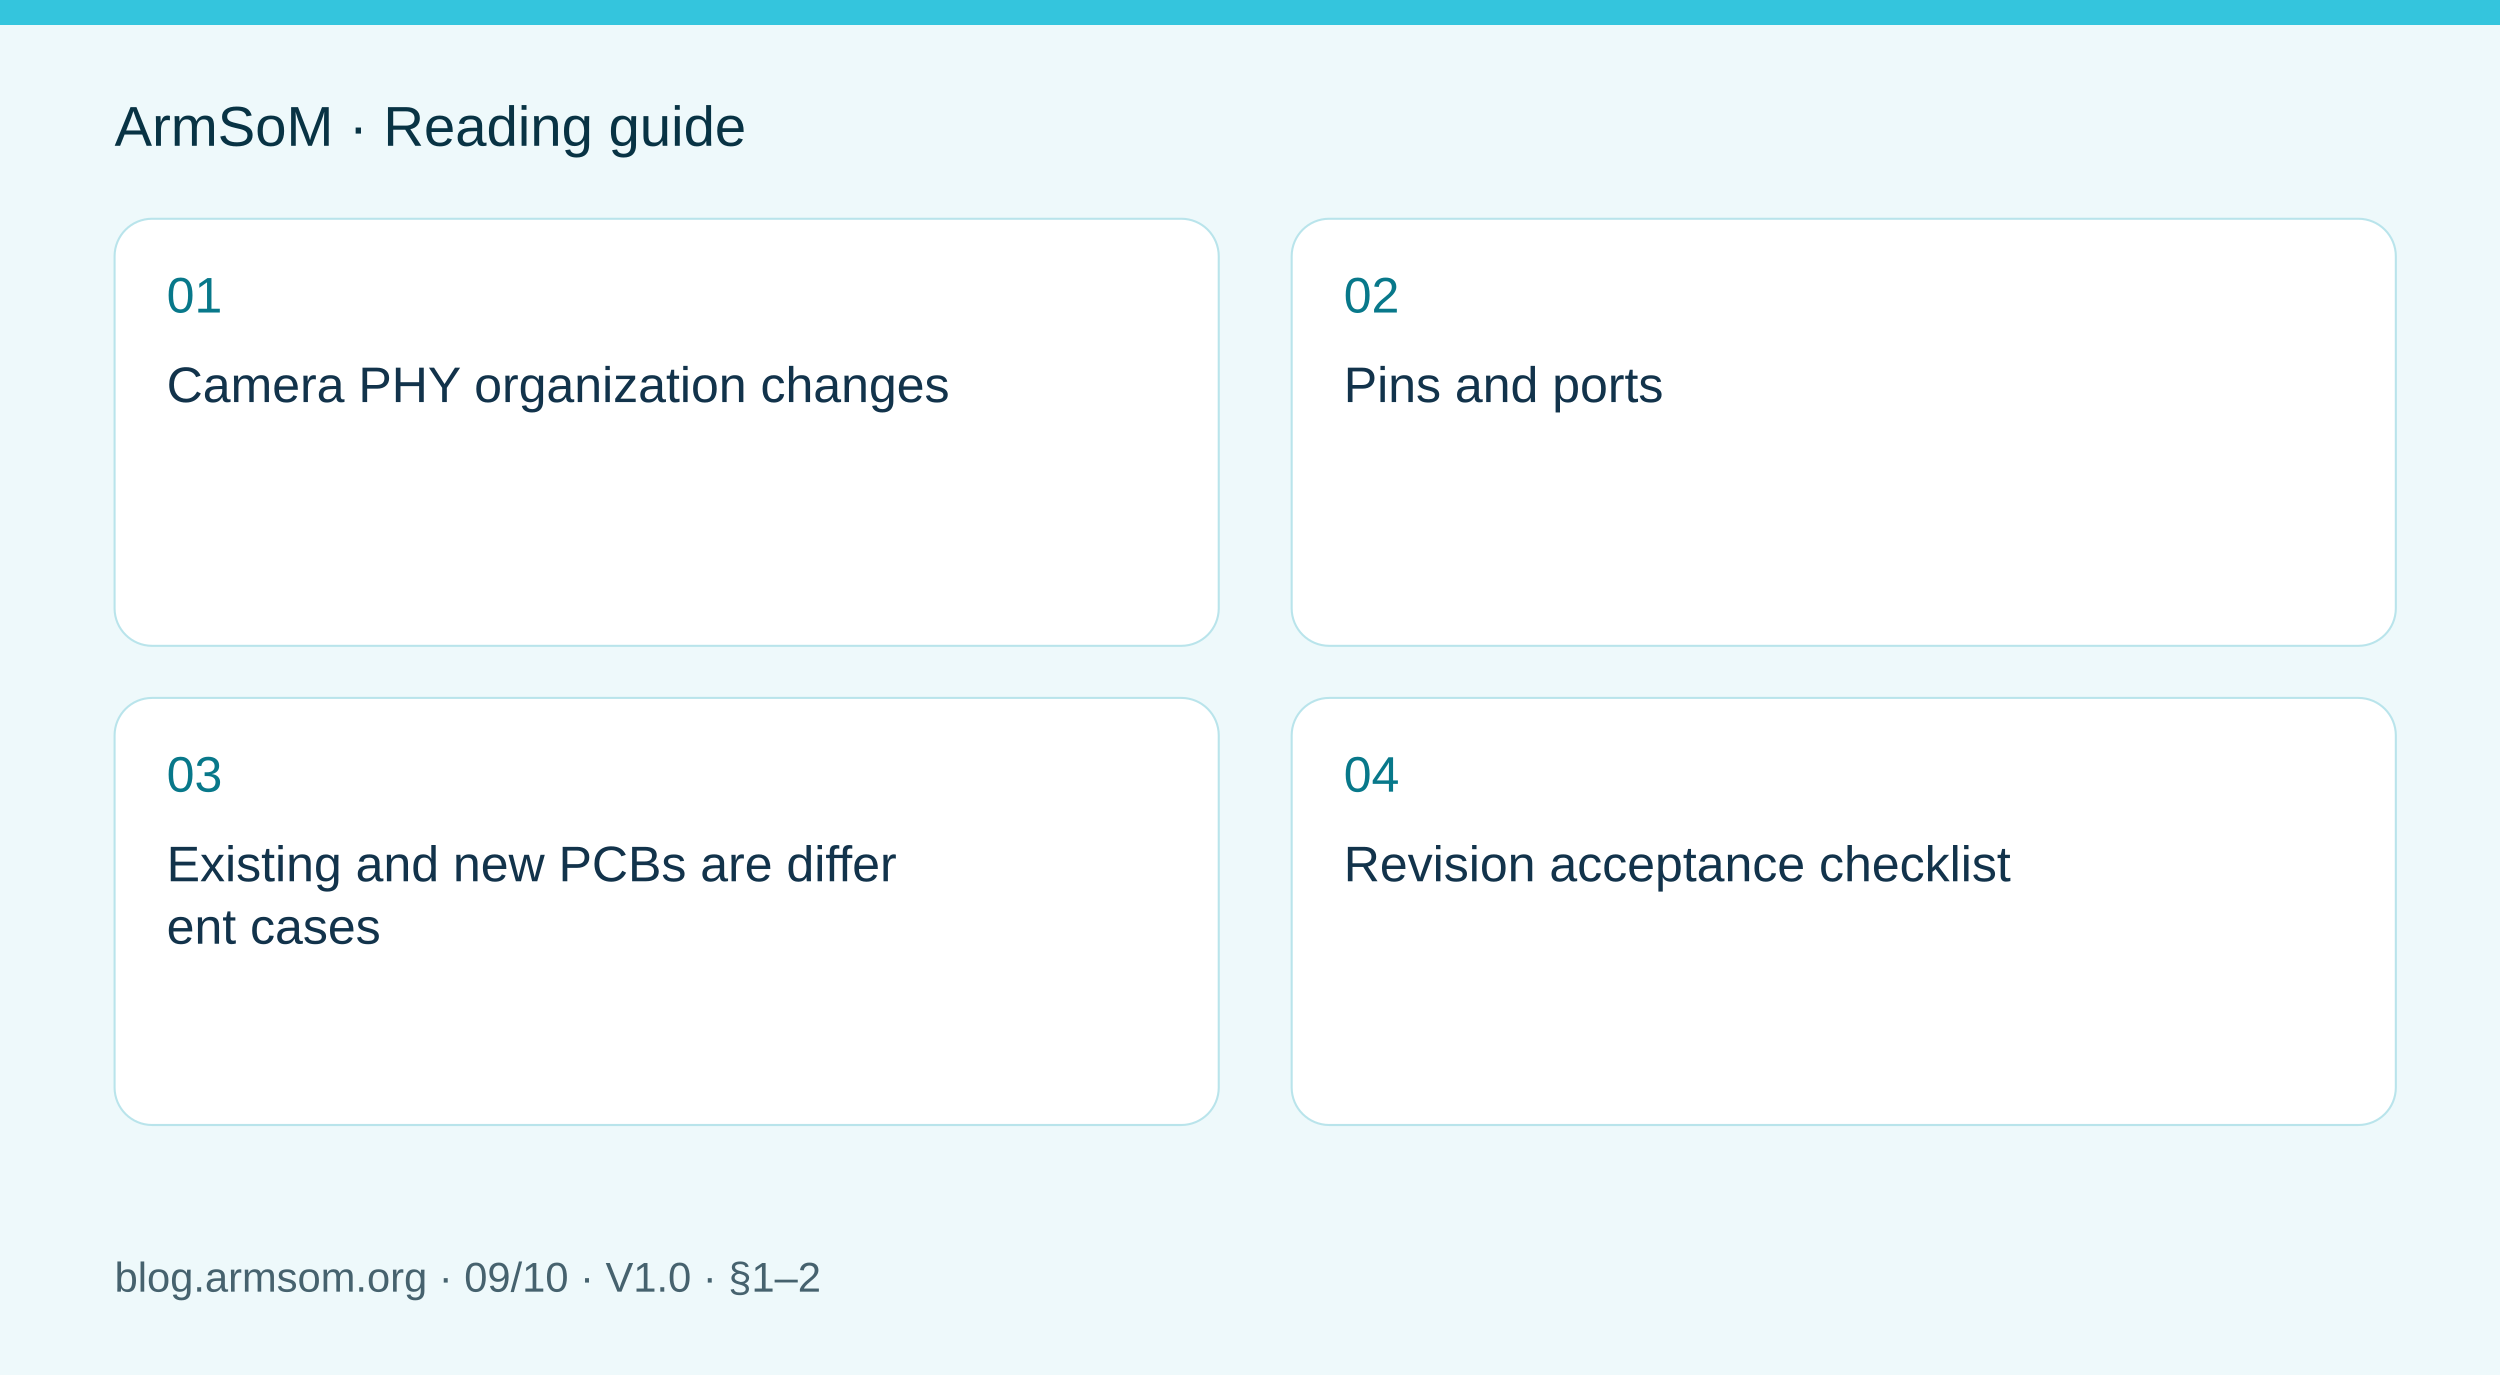
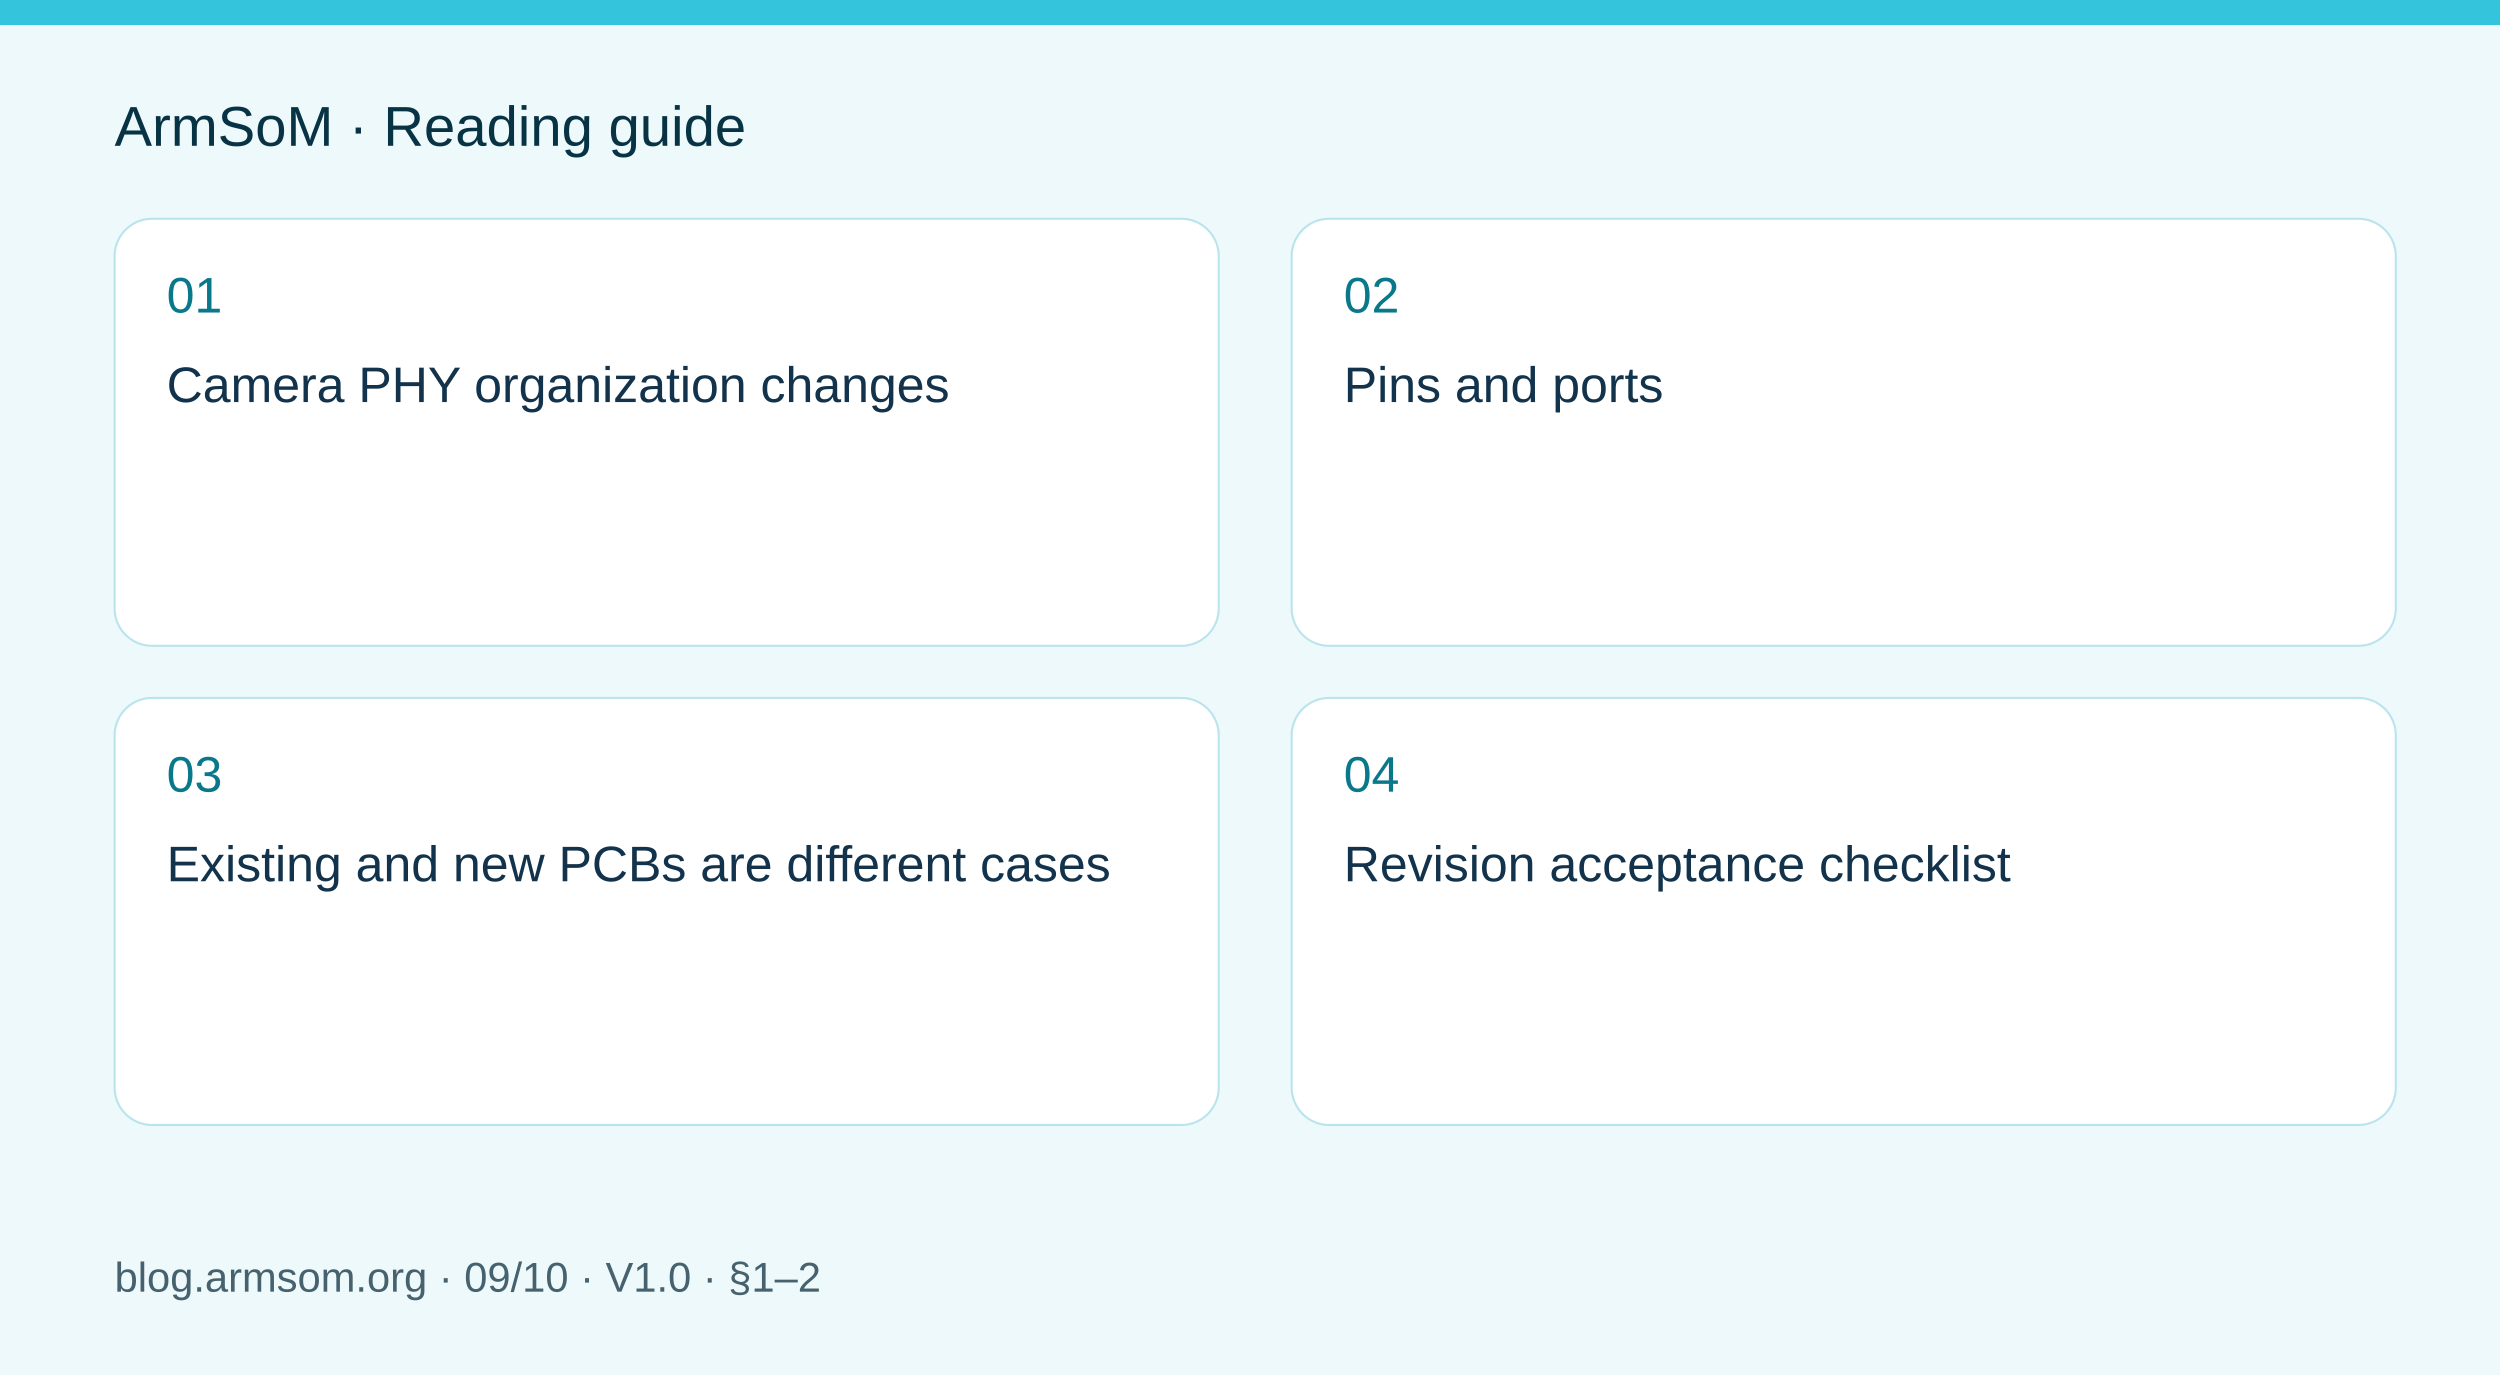
<svg xmlns="http://www.w3.org/2000/svg" width="1200" height="660" viewBox="0 0 1200 660" role="img">
  <rect width="1200" height="660" fill="#eef9fb" />
  <rect width="1200" height="12" fill="#34C5DD" />
  <text x="55" y="70" fill="#083344" font-family="Arial,Microsoft YaHei,sans-serif" font-size="27">ArmSoM · Reading guide</text>
  <rect x="55" y="105" width="530" height="205" rx="18" fill="white" stroke="#b9e4eb" />
  <text x="80" y="150" fill="#08788a" font-family="Arial" font-size="24">01</text>
  <text x="80" y="193" fill="#12334b" font-family="Arial,Microsoft YaHei,sans-serif" font-size="24">Camera PHY organization changes</text>
  <rect x="620" y="105" width="530" height="205" rx="18" fill="white" stroke="#b9e4eb" />
  <text x="645" y="150" fill="#08788a" font-family="Arial" font-size="24">02</text>
  <text x="645" y="193" fill="#12334b" font-family="Arial,Microsoft YaHei,sans-serif" font-size="24">Pins and ports</text>
  <rect x="55" y="335" width="530" height="205" rx="18" fill="white" stroke="#b9e4eb" />
  <text x="80" y="380" fill="#08788a" font-family="Arial" font-size="24">03</text>
-   <text x="80" y="423" fill="#12334b" font-family="Arial,Microsoft YaHei,sans-serif" font-size="24">Existing and new PCBs are differ</text>
-   <text x="80" y="453" fill="#12334b" font-family="Arial,Microsoft YaHei,sans-serif" font-size="24">ent cases</text>
+   <text x="80" y="423" fill="#12334b" font-family="Arial,Microsoft YaHei,sans-serif" font-size="24">Existing and new PCBs are different cases</text>
  <rect x="620" y="335" width="530" height="205" rx="18" fill="white" stroke="#b9e4eb" />
  <text x="645" y="380" fill="#08788a" font-family="Arial" font-size="24">04</text>
  <text x="645" y="423" fill="#12334b" font-family="Arial,Microsoft YaHei,sans-serif" font-size="24">Revision acceptance checklist</text>
  <text x="55" y="620" fill="#46626e" font-family="Arial" font-size="20">blog.armsom.org · 09/10 · V1.0 · §1–2</text>
</svg>
